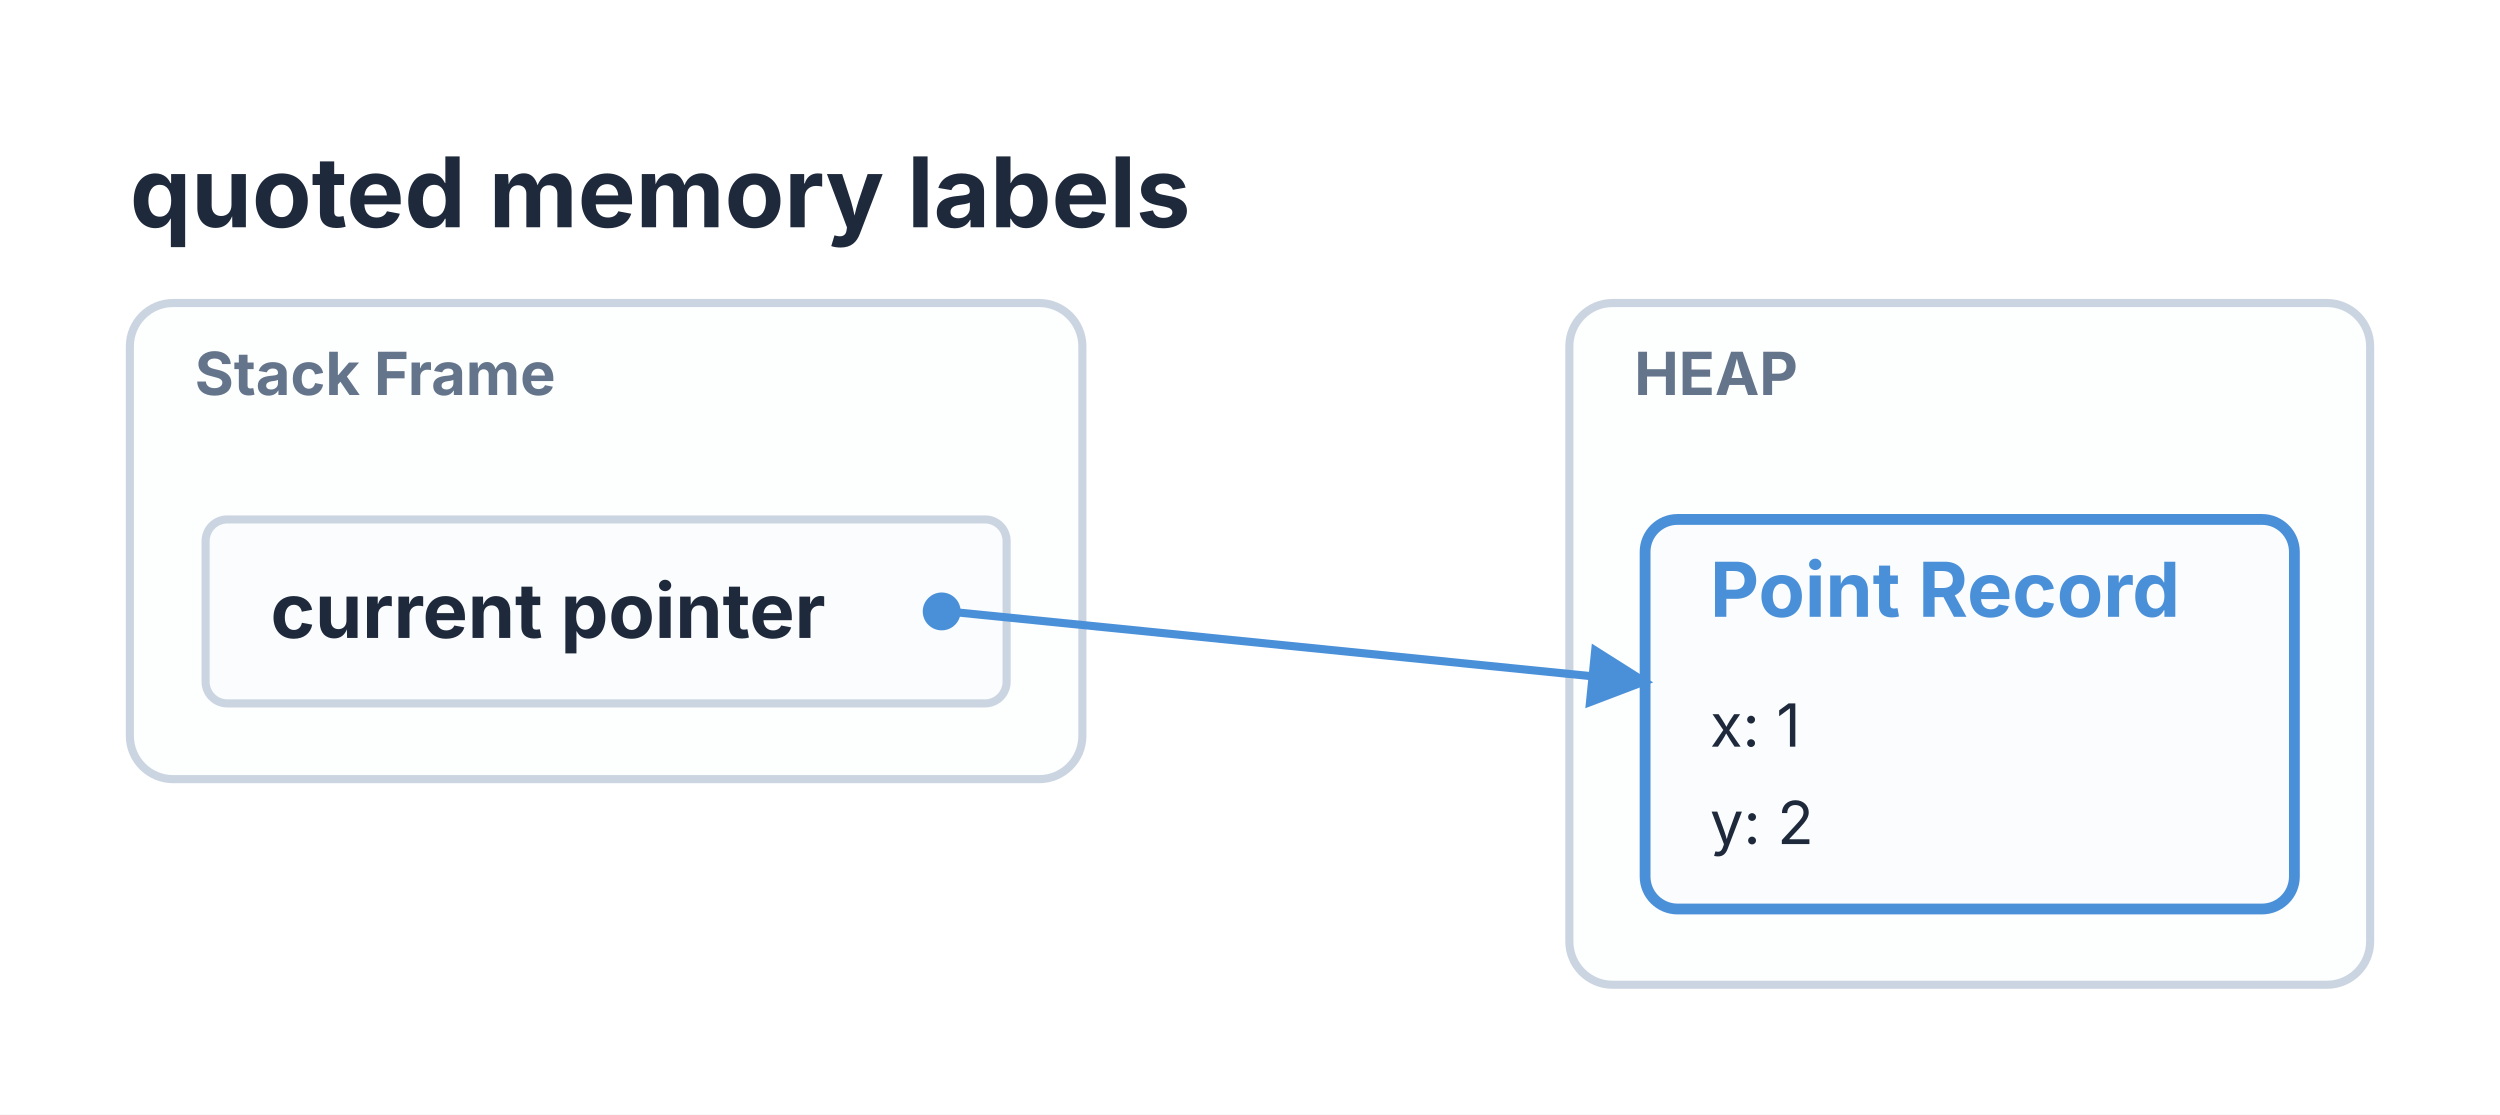
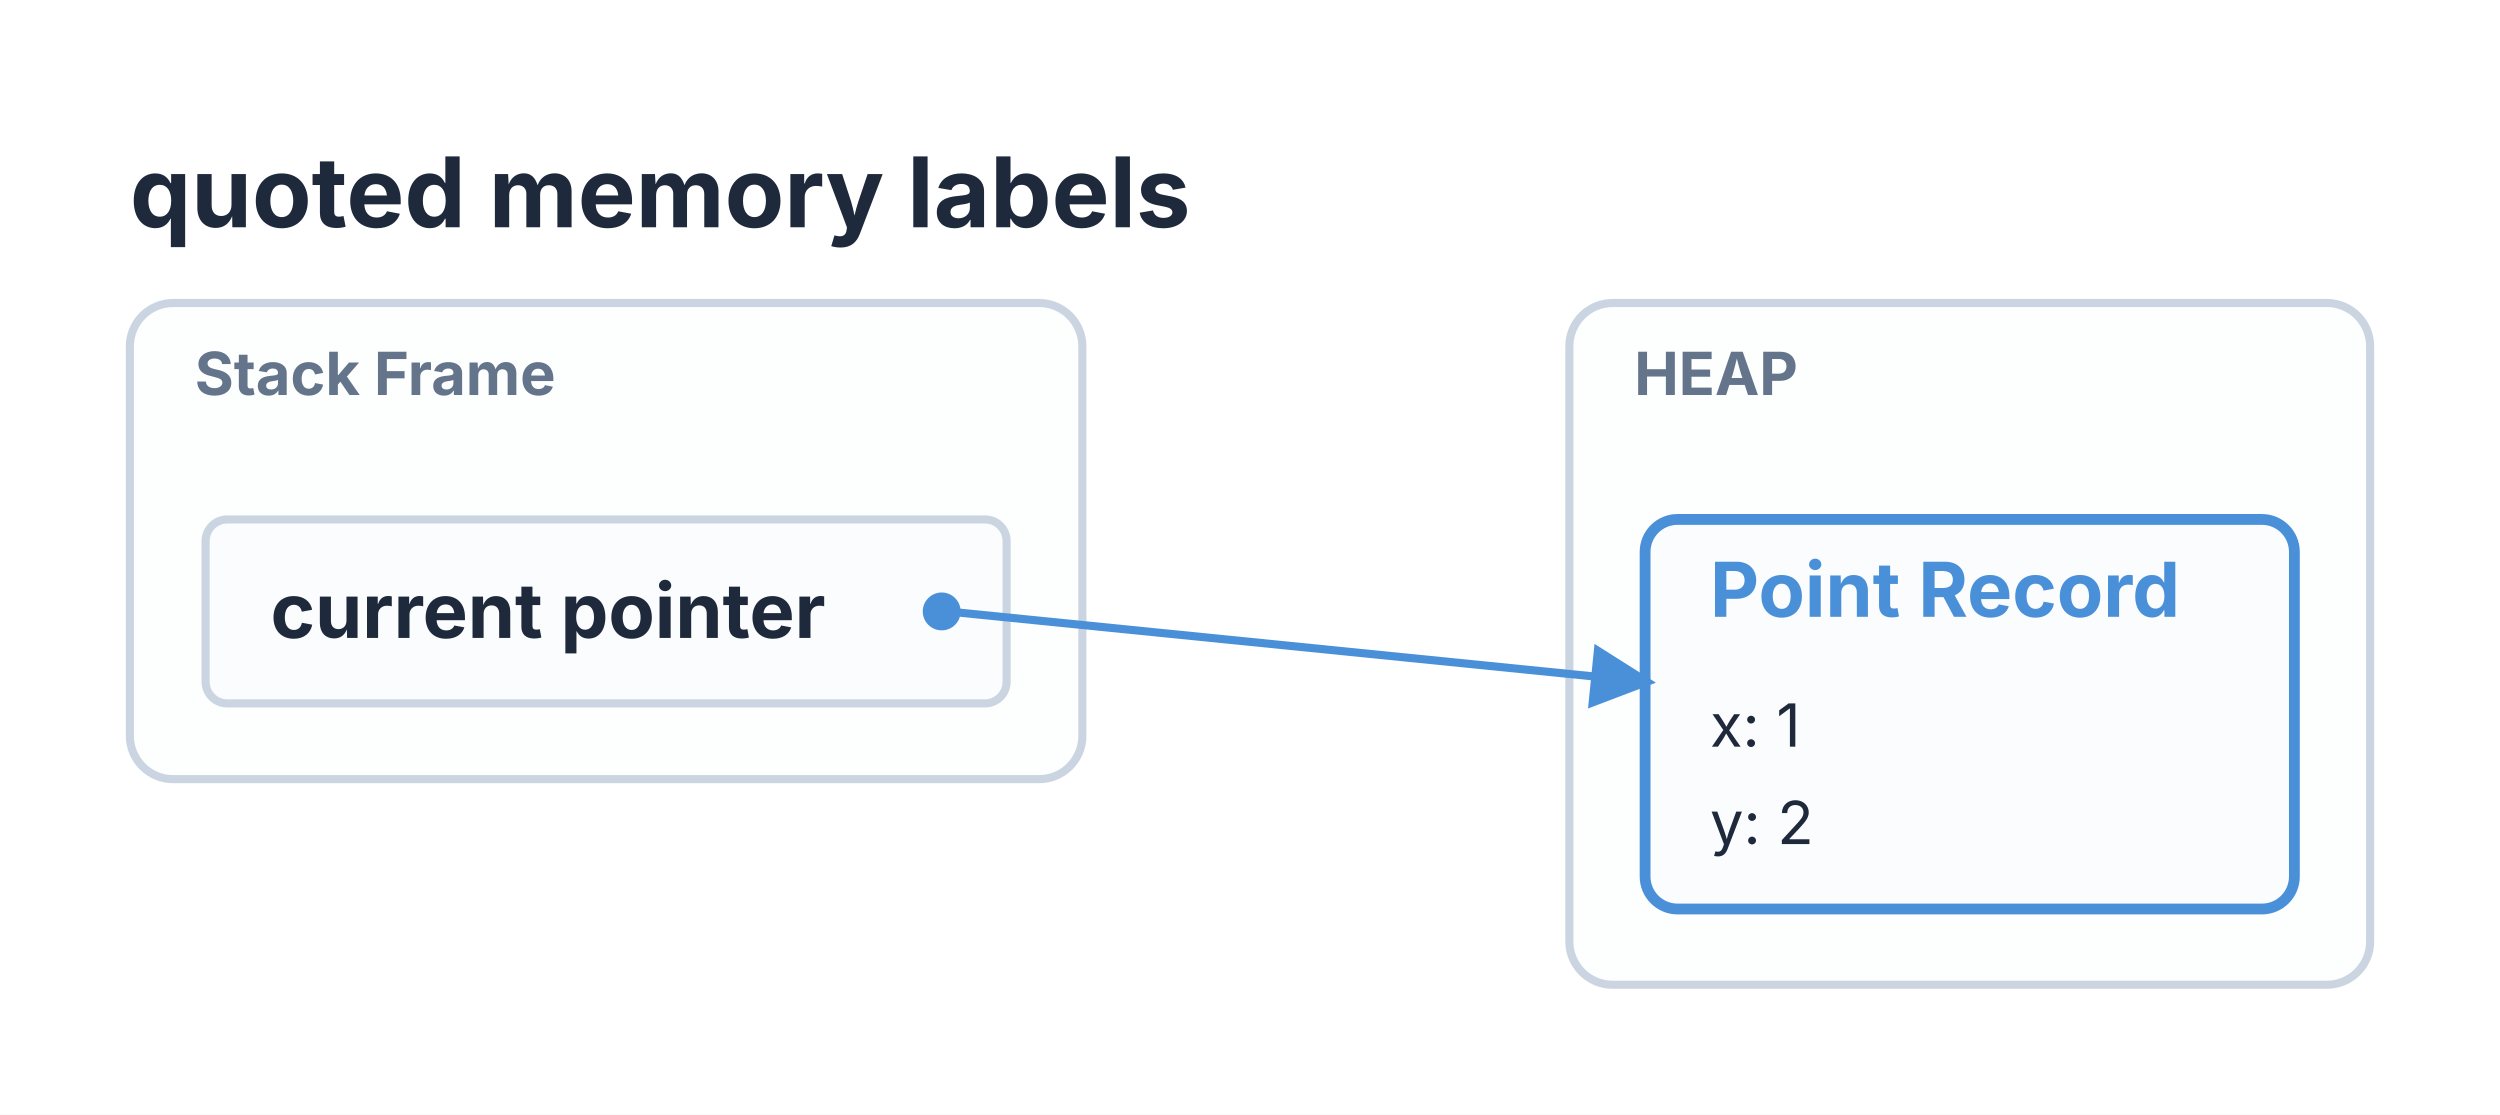
<svg xmlns="http://www.w3.org/2000/svg" viewBox="0 0 462.039 206" width="462.039" height="206">
  <defs>
-     <marker id="struct-arrow" markerWidth="8" markerHeight="8" refX="7" refY="4" orient="auto">
-       <path d="M0 0 L8 4 L0 8 z" fill="#4A90D9" />
+     <marker id="struct-arrow" markerWidth="12" markerHeight="12" refX="10" refY="6" orient="auto" markerUnits="userSpaceOnUse">
+       <path d="M0 0 L12 6 L0 12 z" fill="#4A90D9" />
    </marker>
  </defs>
  <rect x="0" y="0" width="462.039" height="206" fill="#FFFFFF" />
  <text x="24" y="42" font-size="18" font-family="Inter, system-ui, -apple-system, sans-serif" fill="#1E293B" font-weight="bold">quoted memory labels</text>
  <rect x="24" y="56" width="176.039" height="88" fill="#F8FAFC" fill-opacity="0.26" stroke="#CBD5E1" stroke-width="1.5" rx="8" />
  <text x="36" y="73" font-size="11" font-family="Inter, system-ui, -apple-system, sans-serif" fill="#64748B" font-weight="bold">Stack Frame</text>
  <rect x="38" y="96" width="148.039" height="34" fill="#F8FAFC" fill-opacity="0.56" stroke="#CBD5E1" stroke-width="1.5" rx="4" />
  <text x="50" y="117.9" font-size="14" font-family="Inter, system-ui, -apple-system, sans-serif" fill="#1E293B" font-weight="bold">current pointer</text>
  <circle cx="174.039" cy="113" r="3" fill="#4A90D9" stroke="#4A90D9" stroke-width="1" />
  <rect x="290.039" y="56" width="148" height="126" fill="#F8FAFC" fill-opacity="0.26" stroke="#CBD5E1" stroke-width="1.5" rx="8" />
  <text x="302.039" y="73" font-size="11" font-family="Inter, system-ui, -apple-system, sans-serif" fill="#64748B" font-weight="bold">HEAP</text>
  <rect x="304.039" y="96" width="120" height="72" fill="#F8FAFC" fill-opacity="0.62" stroke="#4A90D9" stroke-width="2" rx="6" />
  <text x="316.039" y="114" font-size="14" font-family="Inter, system-ui, -apple-system, sans-serif" fill="#4A90D9" font-weight="bold">Point Record</text>
  <text x="316.039" y="138" font-size="11" font-family="Inter, system-ui, -apple-system, sans-serif" fill="#1E293B">x: 1</text>
  <text x="316.039" y="156" font-size="11" font-family="Inter, system-ui, -apple-system, sans-serif" fill="#1E293B">y: 2</text>
  <path d="M 176.04 113.1 L 304.04 125.97" stroke="#4A90D9" stroke-width="1.5" fill="none" marker-end="url(#struct-arrow)" />
</svg>
